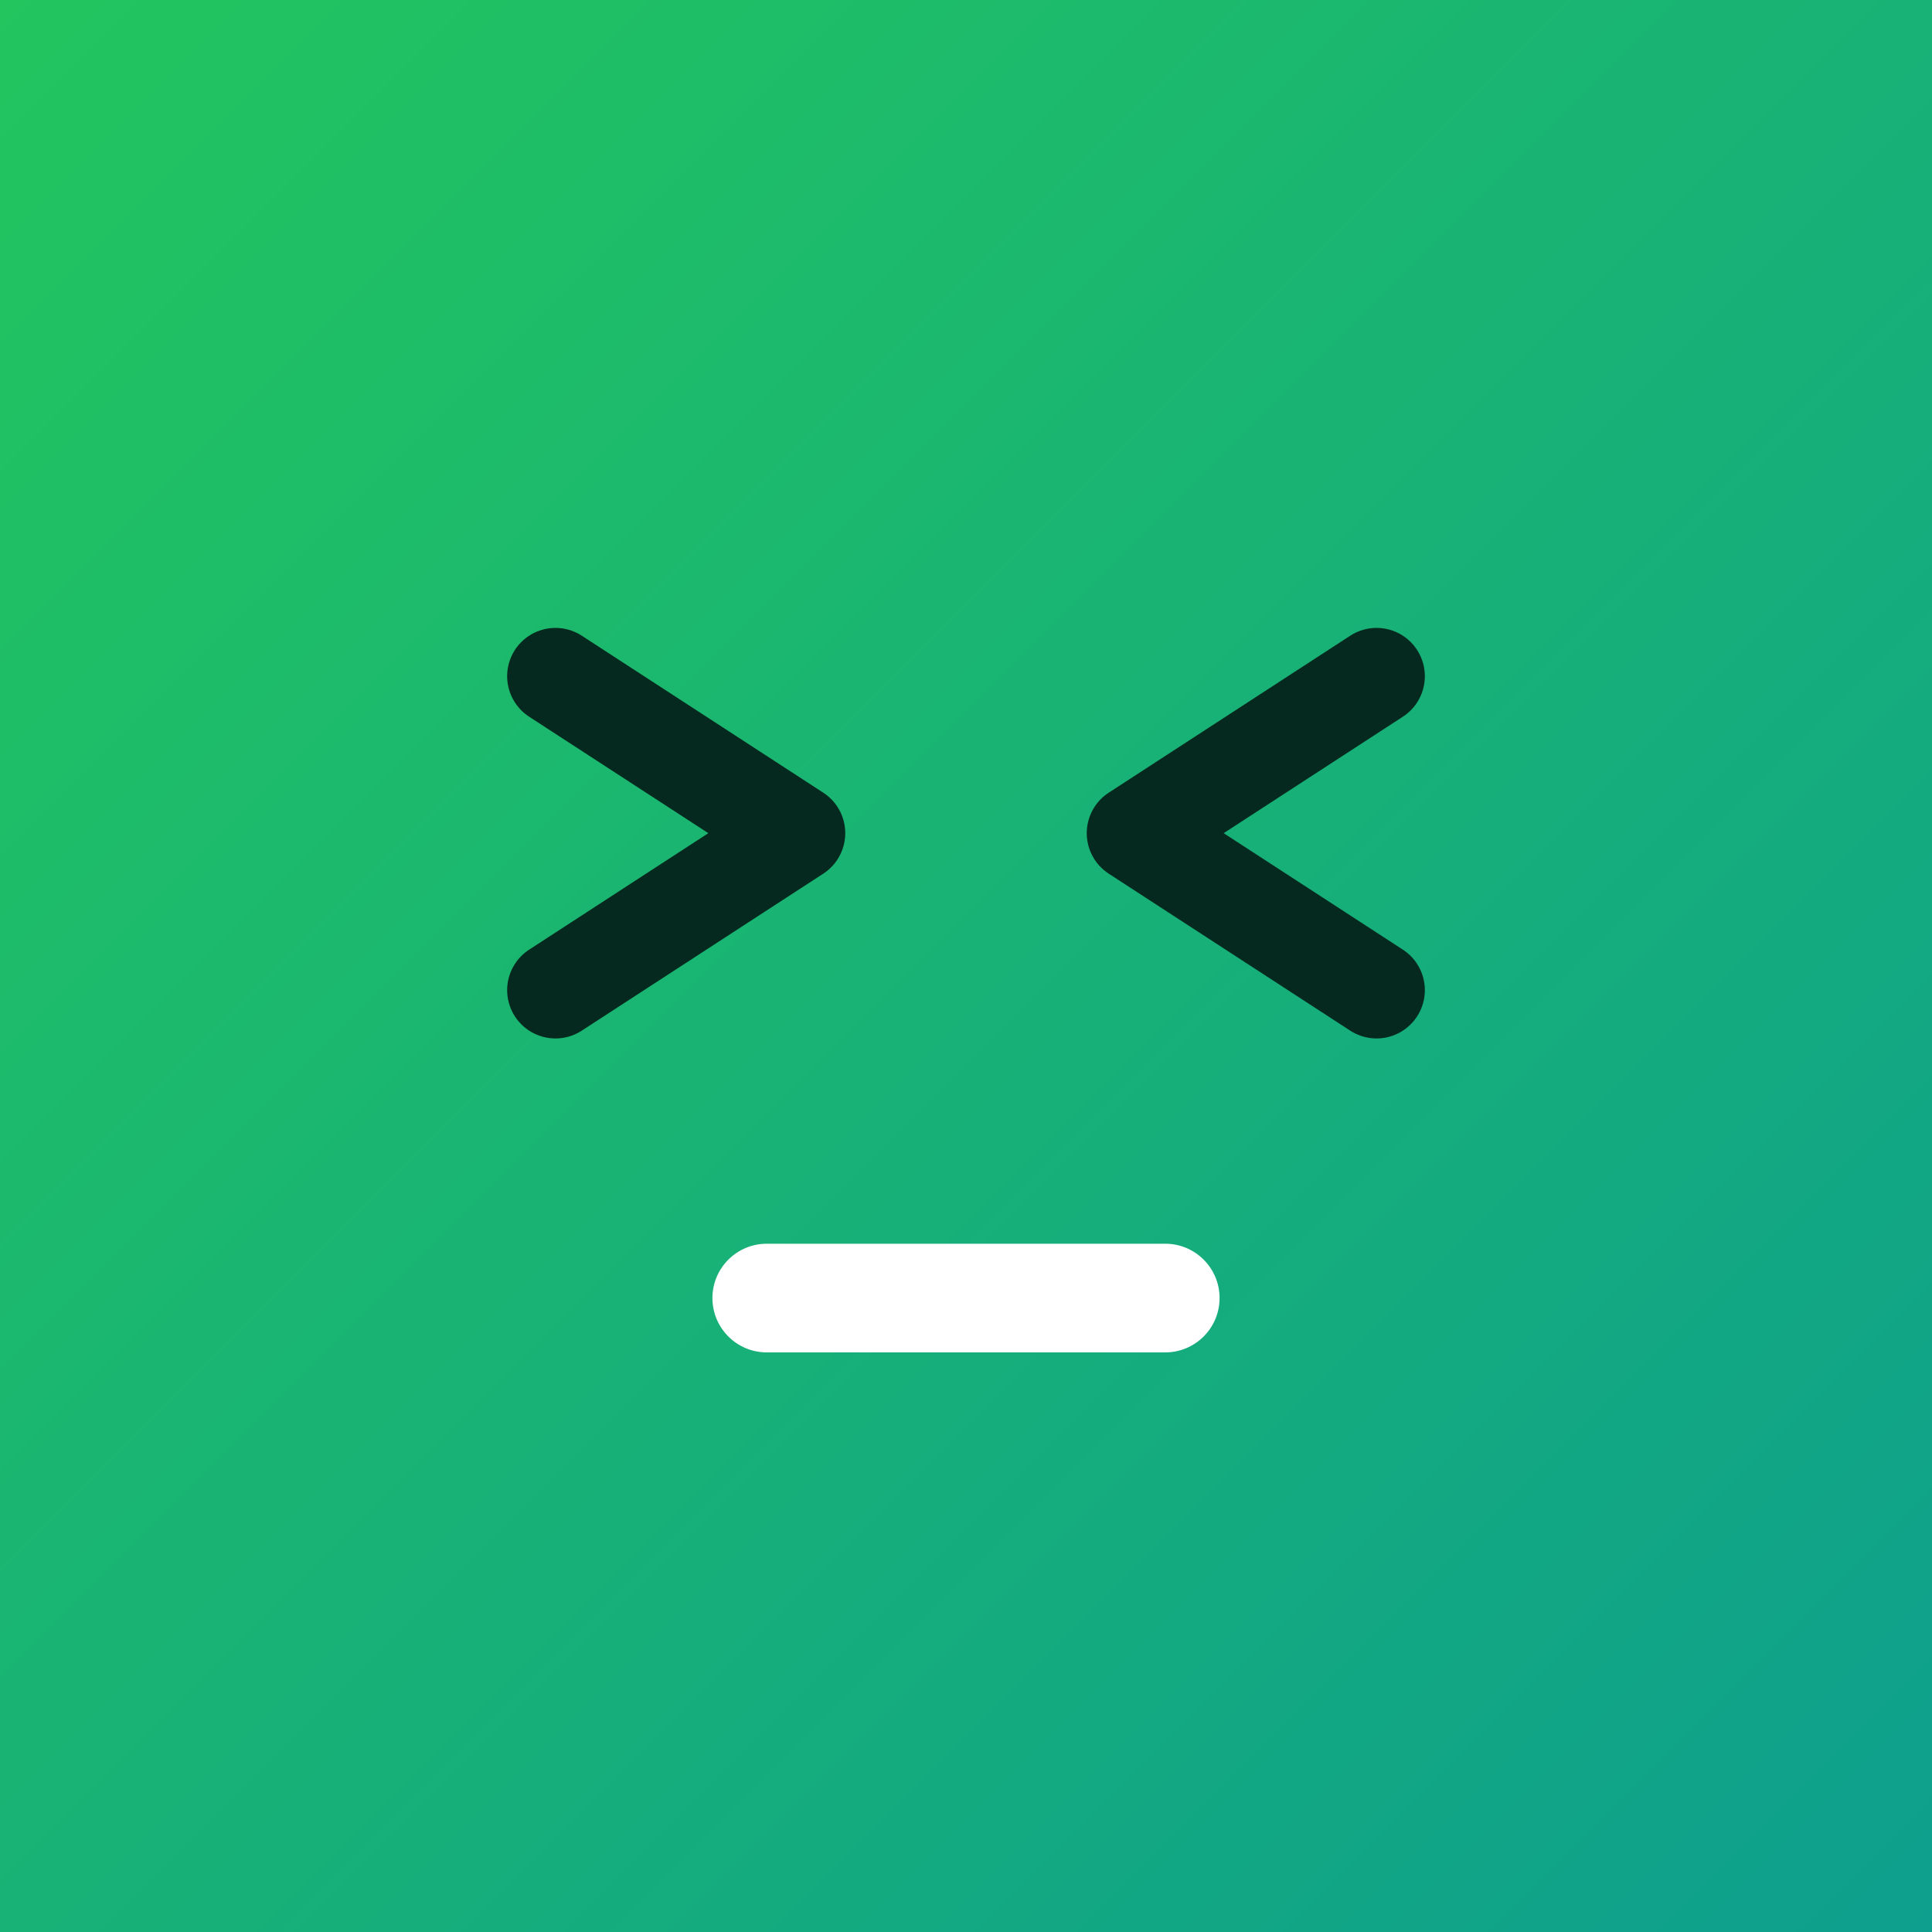
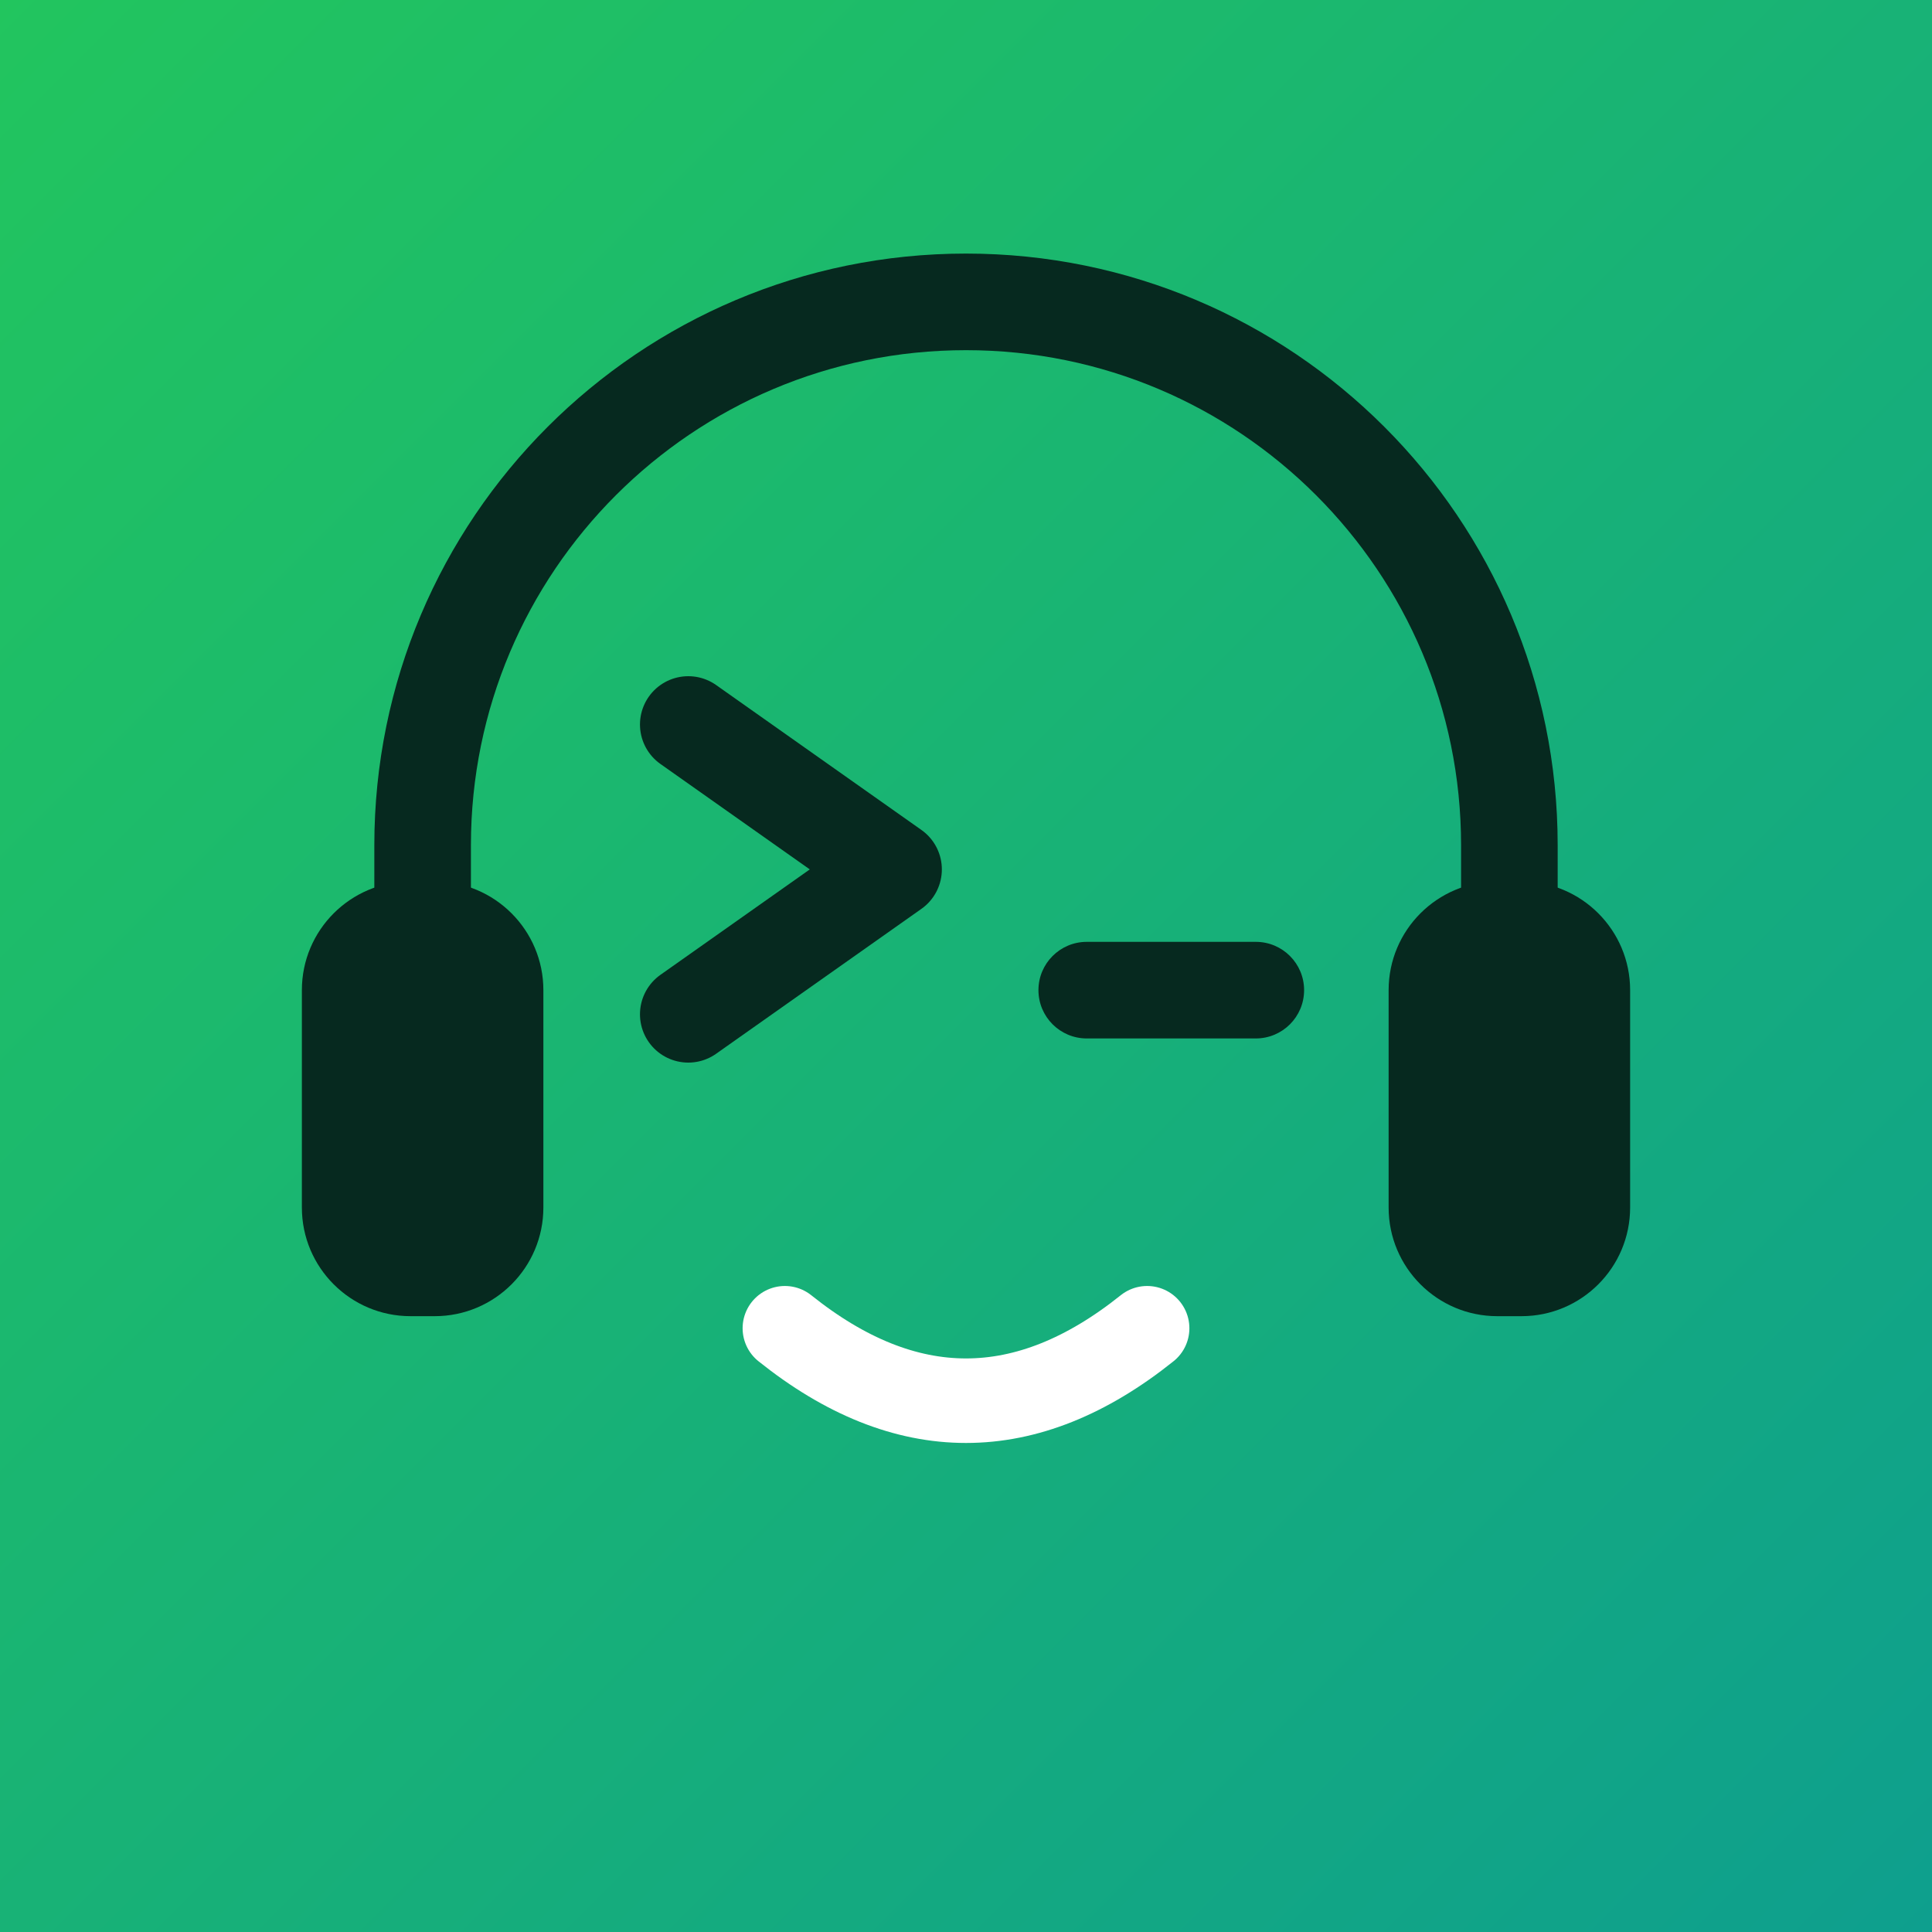
<svg xmlns="http://www.w3.org/2000/svg" width="320" height="320" viewBox="0 0 320 320">
  <defs>
    <linearGradient id="bg" x1="0" y1="0" x2="1" y2="1">
      <stop offset="0" stop-color="#22C55E" />
      <stop offset="1" stop-color="#0E9F8E" />
    </linearGradient>
  </defs>
  <rect width="320" height="320" fill="url(#bg)" />
-   <path d="M92 112l40 26-40 26M228 112l-40 26 40 26" fill="none" stroke="#06291F" stroke-width="16" stroke-linecap="round" stroke-linejoin="round" />
-   <rect x="118" y="206" width="84" height="18" rx="9" fill="#fff" />
+   <path d="M70 168v-28a90 90 0 0 1 180 0v28" fill="none" stroke="#06291F" stroke-width="16" stroke-linecap="round" />
+   <rect x="50" y="146" width="40" height="72" rx="18" fill="#06291F" />
+   <rect x="230" y="146" width="40" height="72" rx="18" fill="#06291F" />
+   <path d="M114 120l34 24-34 24" fill="none" stroke="#06291F" stroke-width="16" stroke-linecap="round" stroke-linejoin="round" />
+   <rect x="172" y="156" width="44" height="16" rx="8" fill="#06291F" />
+   <path d="M130 220q30 24 60 0" fill="none" stroke="#fff" stroke-width="14" stroke-linecap="round" />
</svg>
